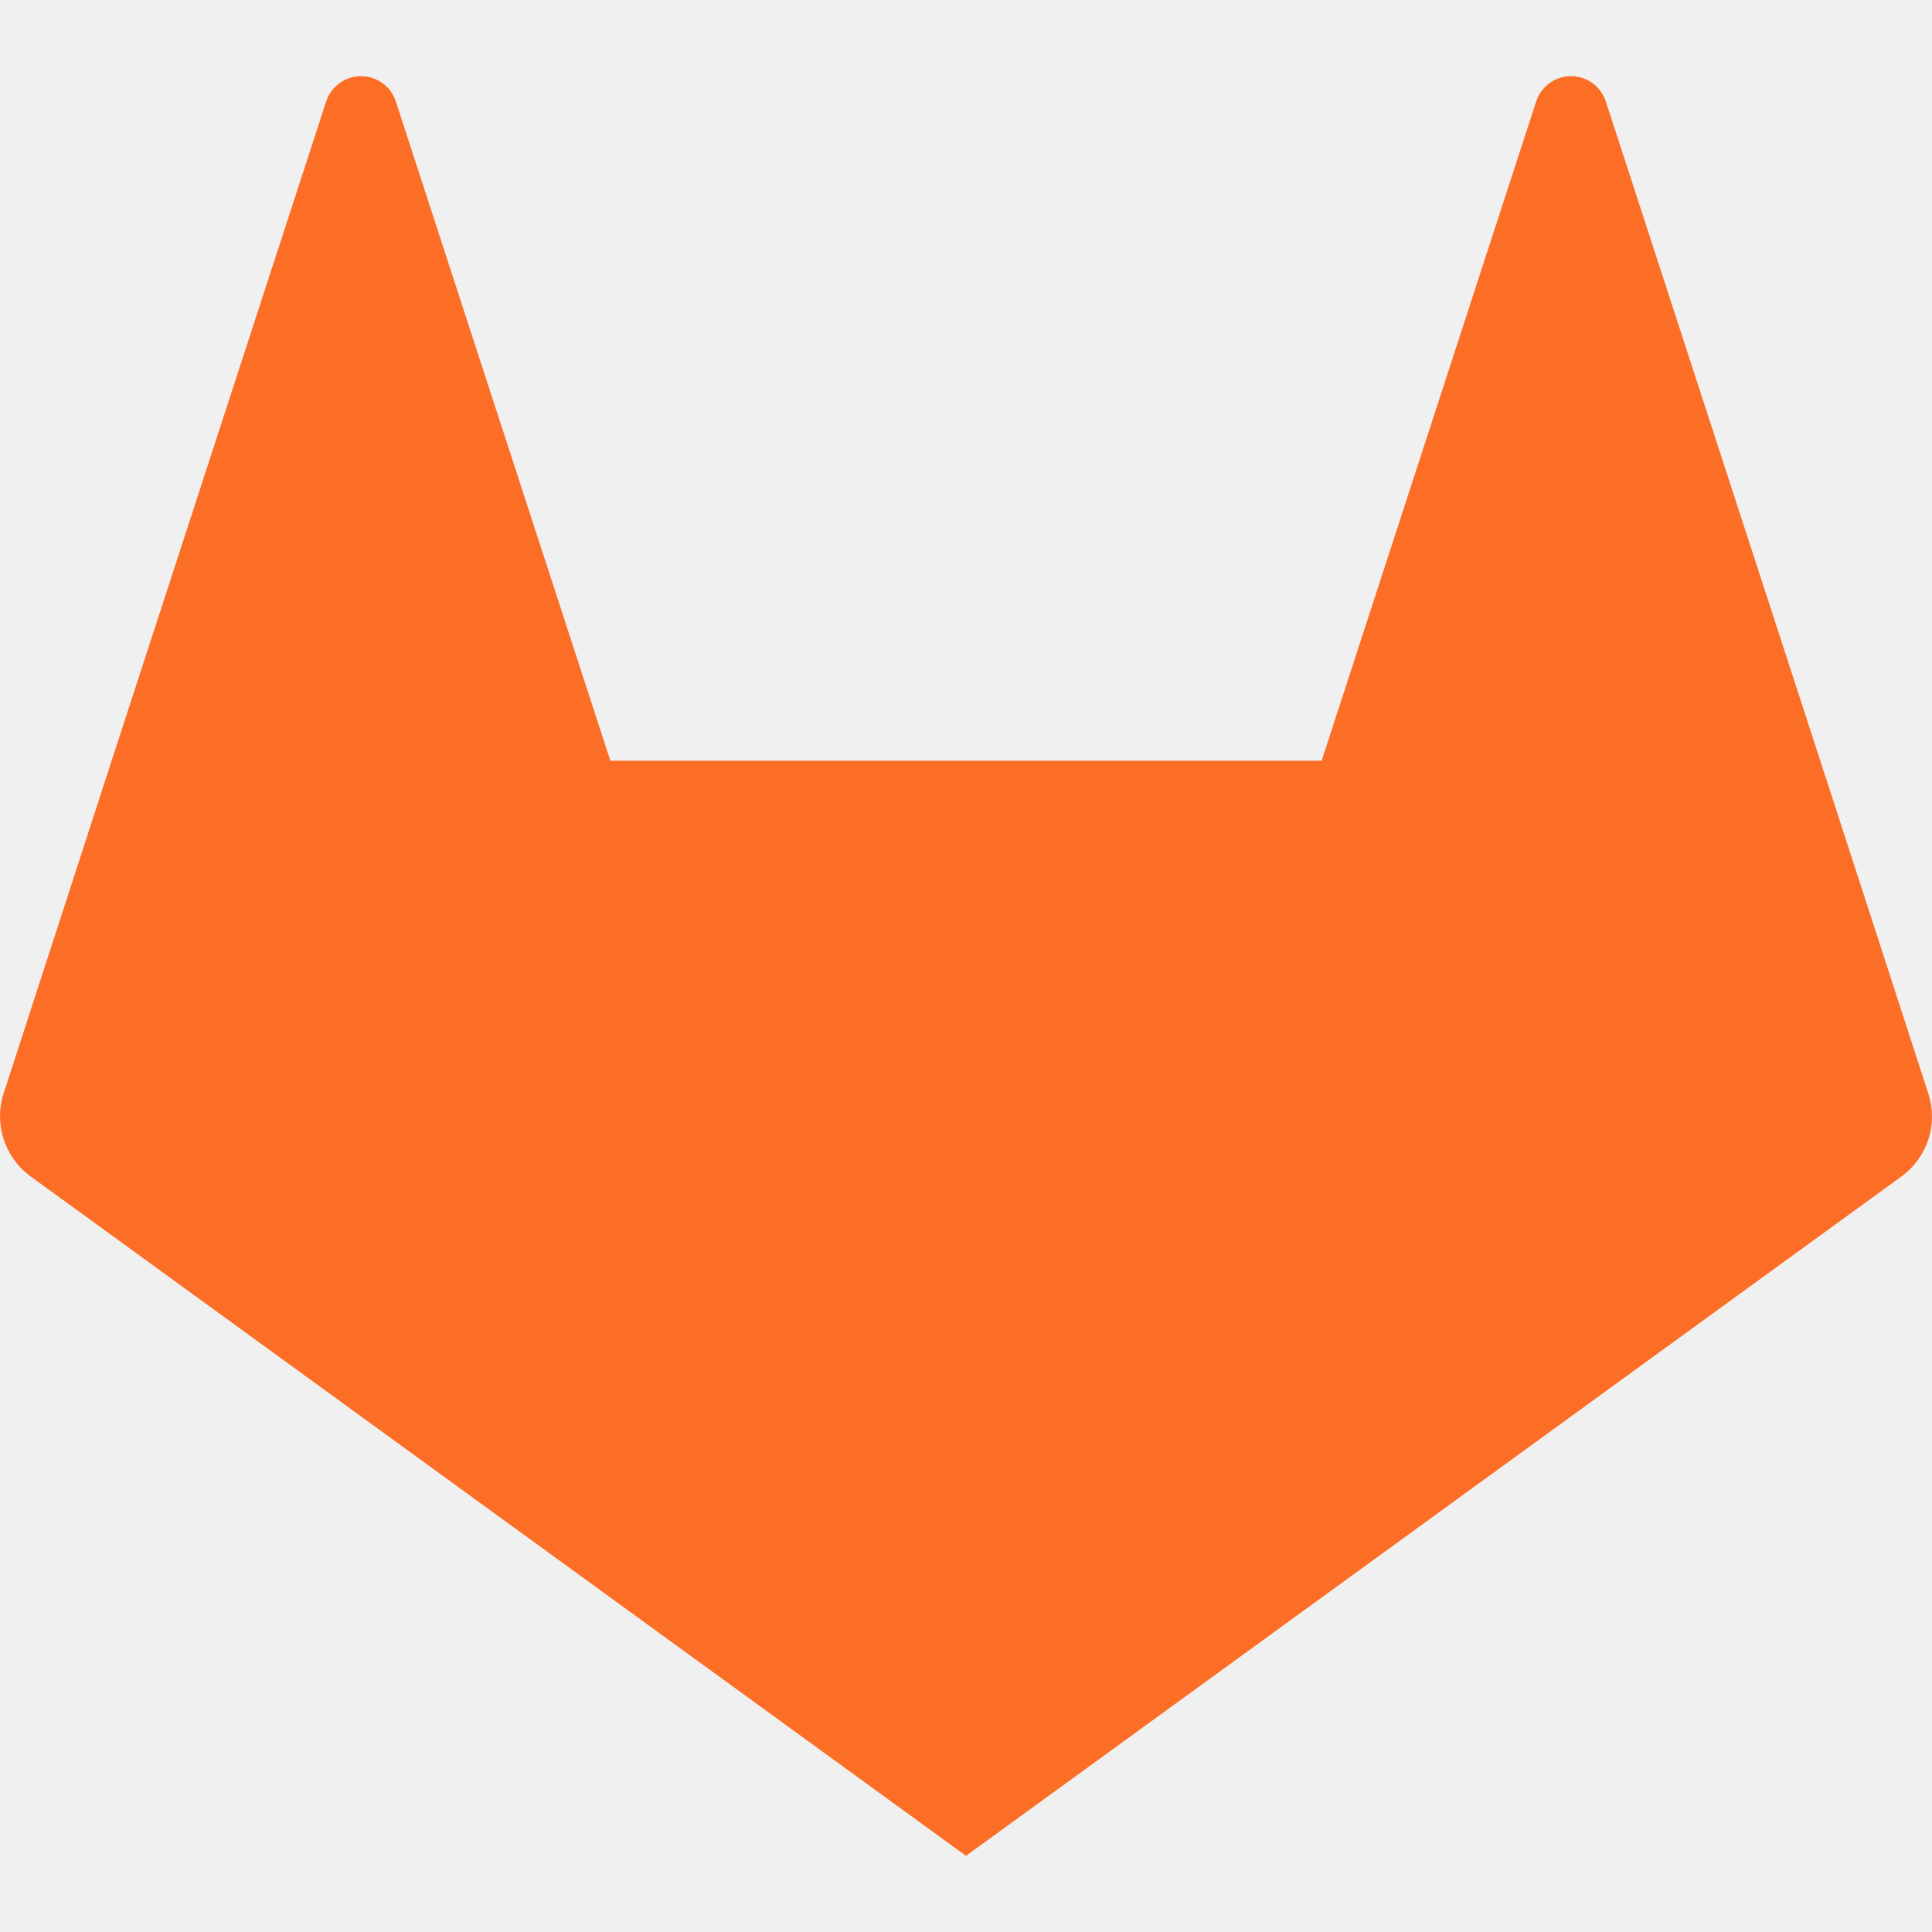
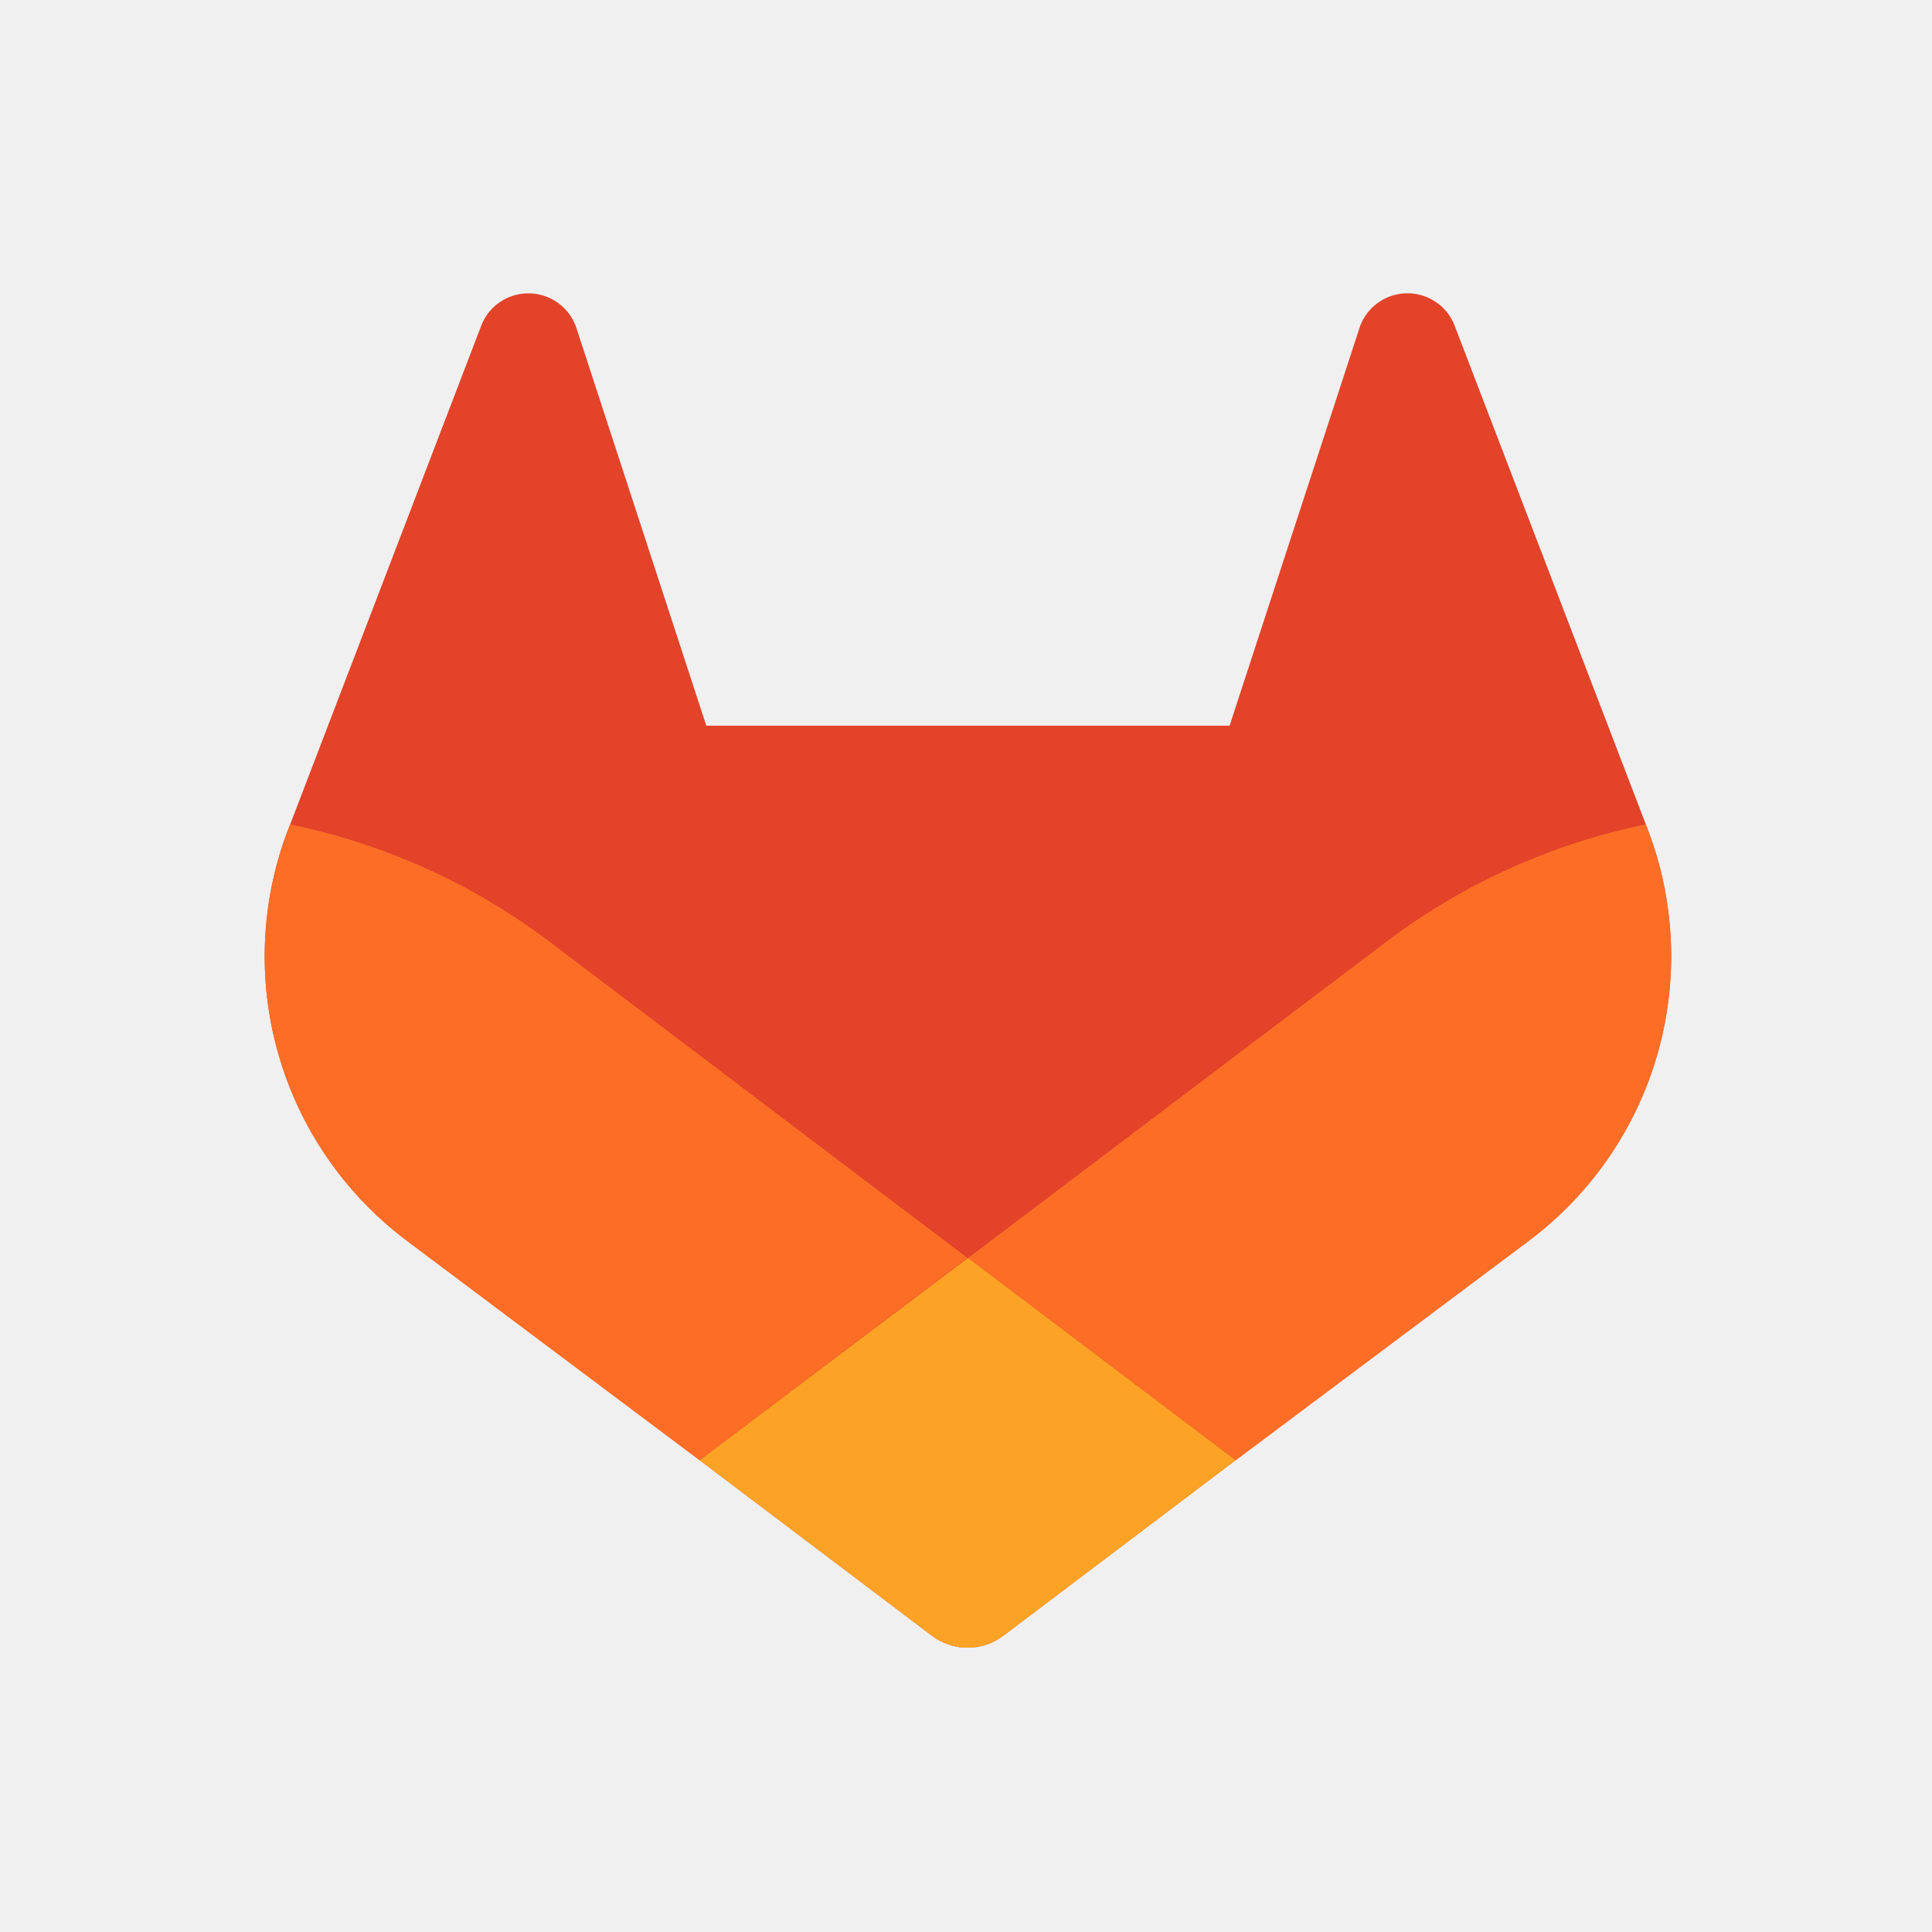
- <svg xmlns="http://www.w3.org/2000/svg" role="img" viewBox="0 0 24 24">
-   <path fill="#FC6D26" d="m23.955 13.587-1.342-4.135-2.664-8.189a.455.455 0 0 0-.867 0L16.418 9.45H7.582L4.918 1.263a.455.455 0 0 0-.867 0L1.386 9.452.044 13.587a.924.924 0 0 0 .331 1.023L12 23.054l11.625-8.443a.92.92 0 0 0 .33-1.024" />
+ <svg xmlns="http://www.w3.org/2000/svg" width="128" height="128" viewBox="0 0 128 128" fill="none">
+   <g clip-path="url(#clip0_58_24)">
+     <path d="M109.165 54.949L109.04 54.614L96.357 21.533C96.101 20.883 95.644 20.332 95.053 19.959C94.613 19.677 94.112 19.502 93.591 19.448C93.071 19.395 92.545 19.464 92.056 19.65C91.567 19.836 91.128 20.134 90.775 20.52C90.422 20.906 90.164 21.37 90.022 21.874L81.462 48.081H46.795L38.235 21.874C38.092 21.371 37.834 20.908 37.481 20.523C37.127 20.137 36.689 19.84 36.2 19.654C35.711 19.468 35.186 19.398 34.666 19.452C34.146 19.505 33.645 19.679 33.204 19.959C32.613 20.332 32.157 20.883 31.9 21.533L19.224 54.62L19.092 54.949C17.267 59.718 17.042 64.952 18.452 69.861C19.861 74.769 22.828 79.087 26.905 82.162L26.953 82.198L27.06 82.281L46.353 96.74L55.924 103.973L61.739 108.369C62.421 108.885 63.253 109.164 64.108 109.164C64.963 109.164 65.794 108.885 66.477 108.369L72.291 103.973L81.863 96.74L101.293 82.198L101.347 82.156C105.423 79.082 108.391 74.766 109.801 69.859C111.211 64.951 110.988 59.718 109.165 54.949Z" fill="#E24329" />
+     <path d="M109.165 54.949L109.04 54.614C102.861 55.882 97.039 58.501 91.991 62.283L64.144 83.34L81.875 96.74L101.305 82.197L101.359 82.156C105.434 79.08 108.398 74.763 109.806 69.856C111.215 64.949 110.99 59.717 109.165 54.949Z" fill="#FC6D26" />
+     <path d="M46.353 96.74L55.924 103.973L61.739 108.369C62.421 108.885 63.253 109.164 64.108 109.164C64.963 109.164 65.794 108.885 66.477 108.369L72.291 103.973L81.863 96.74L64.132 83.34L46.353 96.74Z" fill="#FCA326" />
+     <path d="M36.267 62.283C31.221 58.503 25.401 55.886 19.224 54.62L19.092 54.949C17.267 59.718 17.042 64.952 18.452 69.861C19.861 74.769 22.828 79.086 26.905 82.162L26.953 82.197L27.06 82.281L46.353 96.74L64.096 83.34L36.267 62.283Z" fill="#FC6D26" />
+   </g>
+   <defs>
+     <clipPath id="clip0_58_24">
+       <rect width="93.919" height="90.33" fill="white" transform="translate(17.0403 18.8349)" />
+     </clipPath>
+   </defs>
</svg>
